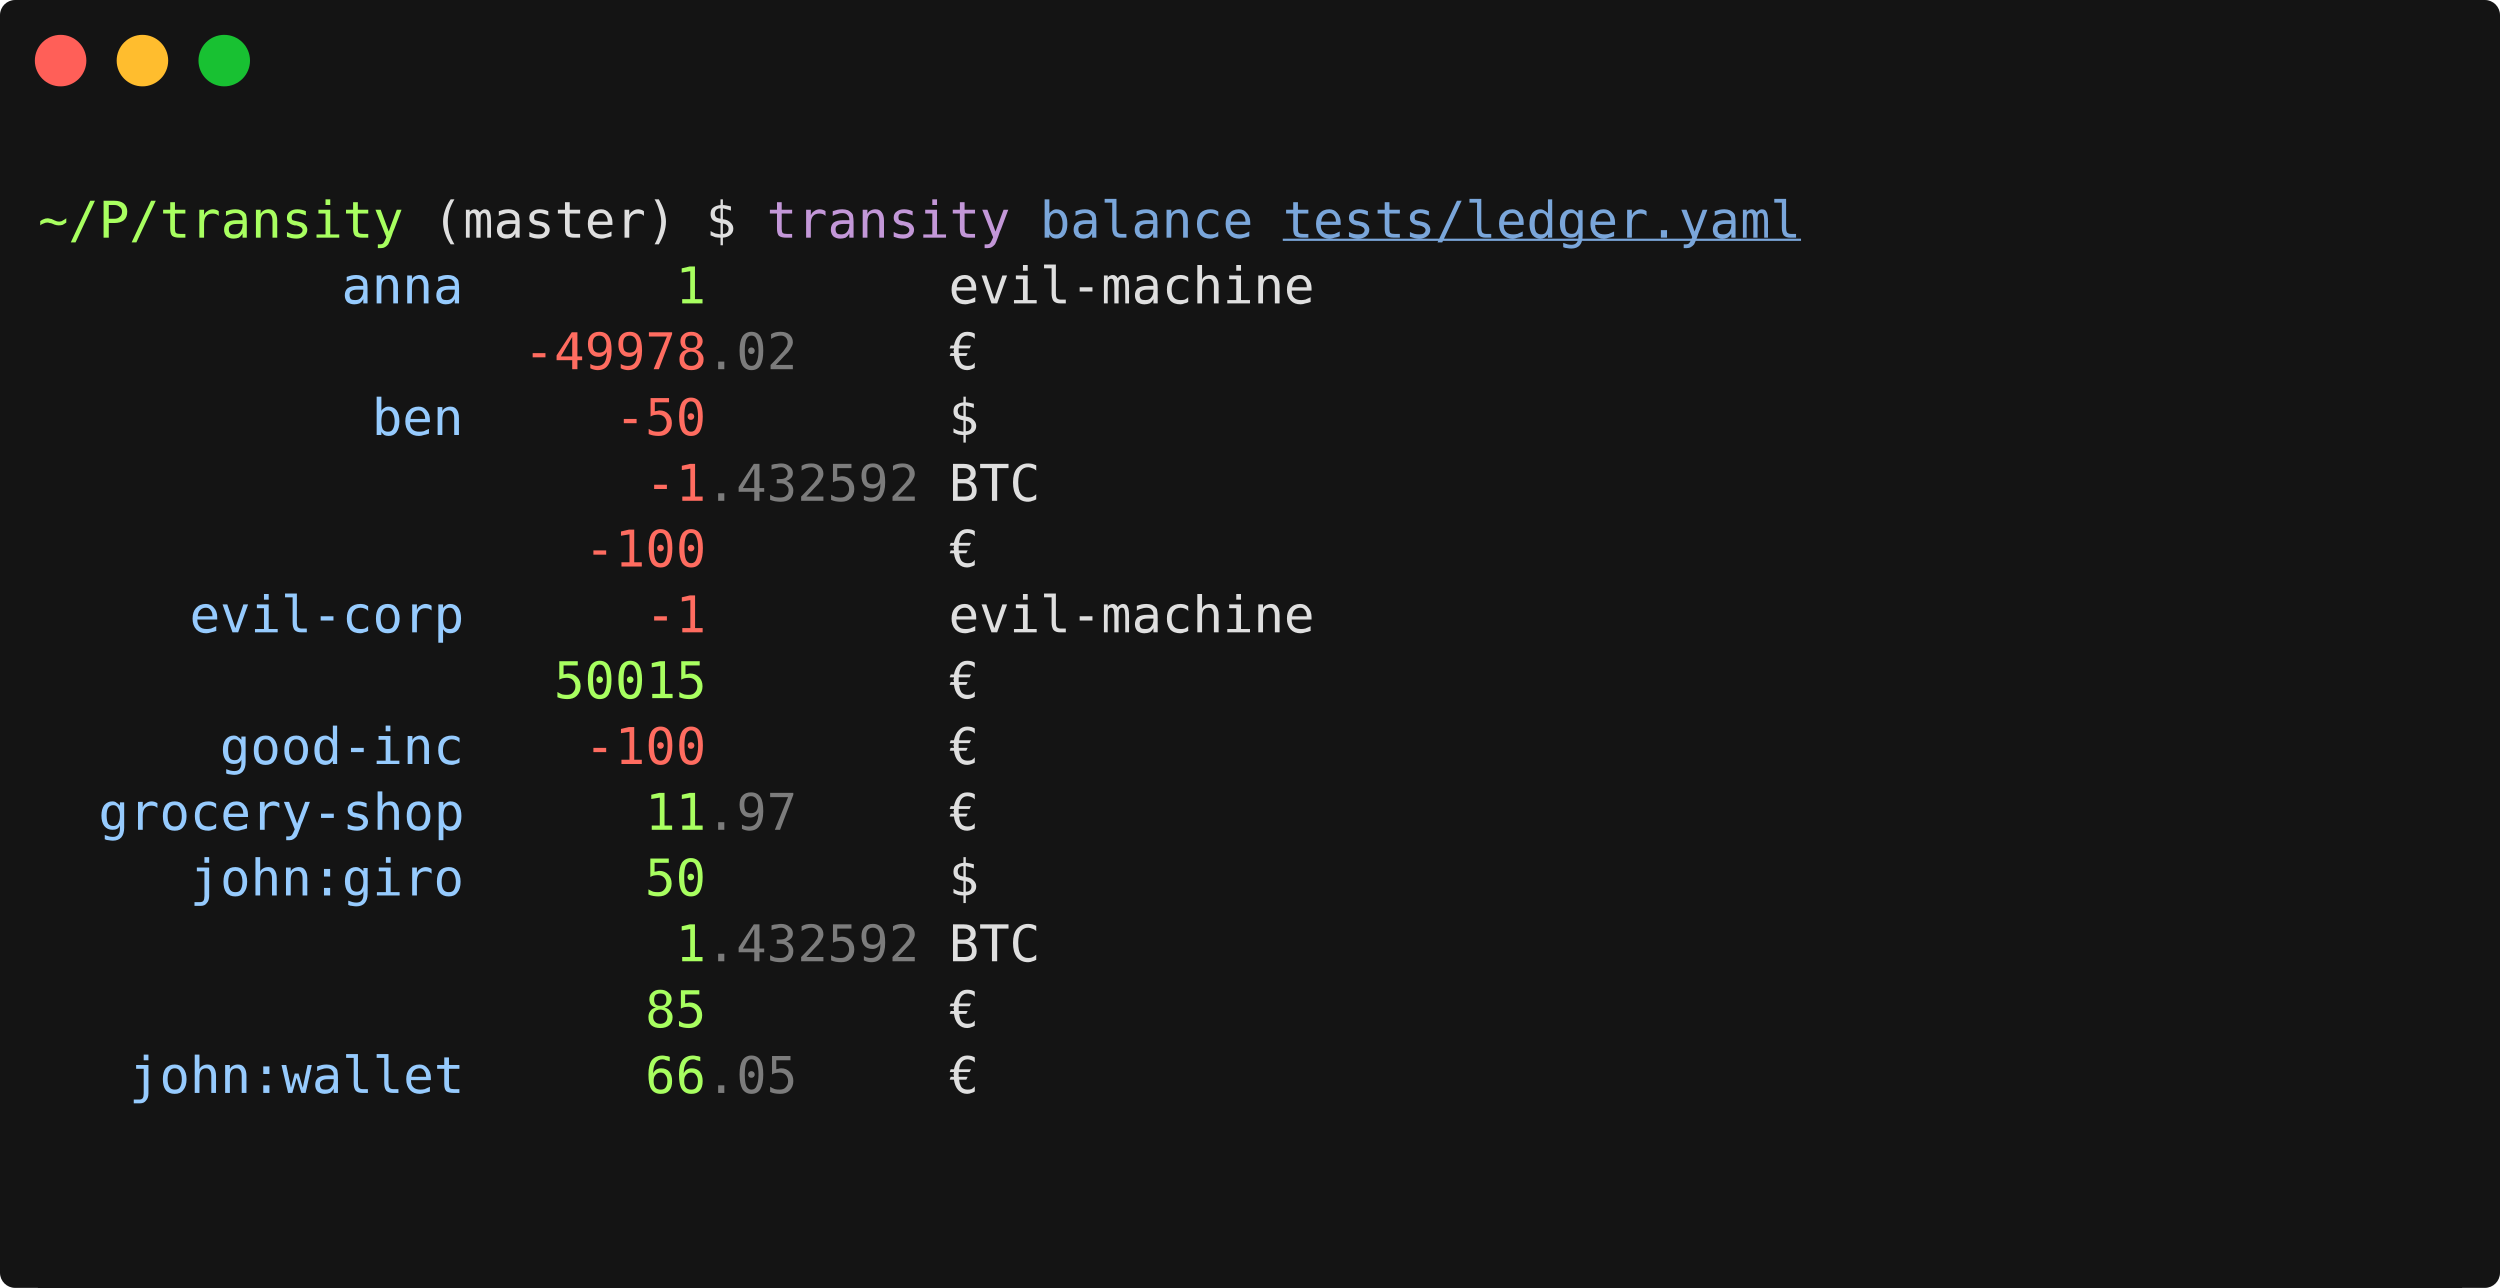
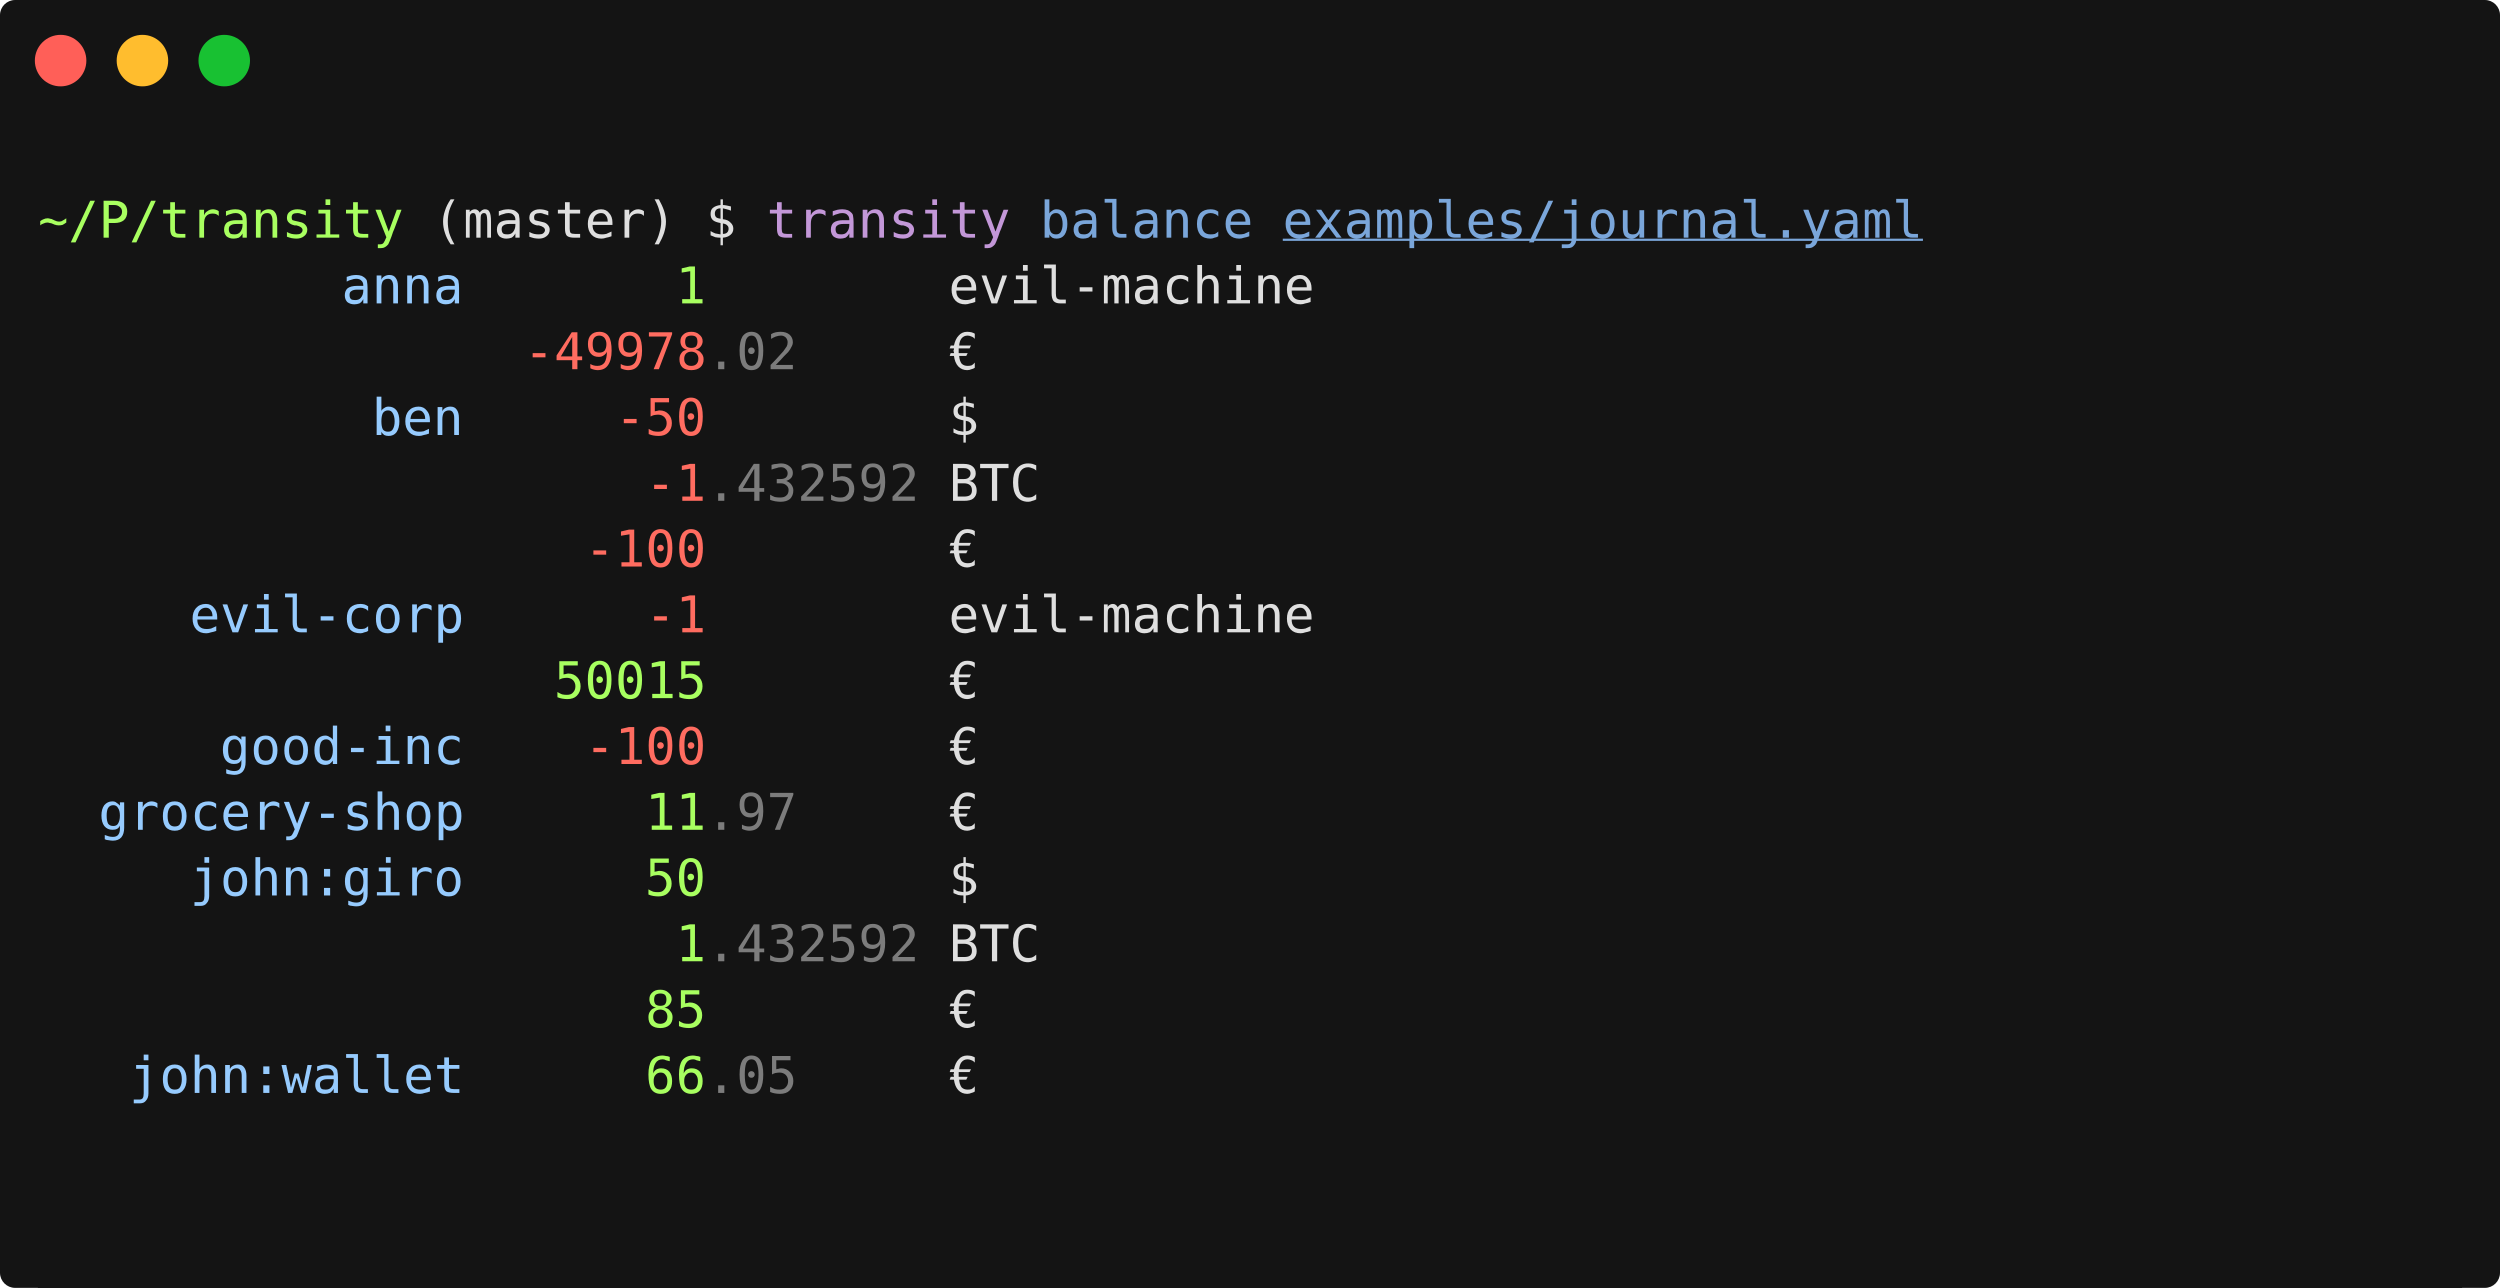
<svg xmlns="http://www.w3.org/2000/svg" xmlns:xlink="http://www.w3.org/1999/xlink" width="825" height="425">
  <rect width="825" height="425" rx="5" ry="5" fill="#141414" />
  <circle cx="20" cy="20" r="8.5" fill="#ff5f58" />
  <circle cx="47" cy="20" r="8.5" fill="#ffbd2e" />
  <circle cx="74" cy="20" r="8.5" fill="#18c132" />
  <svg height="434.2" width="800" viewBox="0 0 80 43.42" x="12.5" y="40">
    <g font-size="1.67" font-family="'Source Code Pro',Monaco,Consolas,Menlo,monospace">
      <defs>
        <symbol id="a">
          <path fill="transparent" d="M0 0h80v20H0z" />
        </symbol>
      </defs>
      <path fill="#141414" d="M0 0h80v43.42H0z" />
      <svg width="80">
        <svg>
          <use xlink:href="#a" />
          <text y="3.841" fill="#a8ff60">~/P/transity</text>
          <text x="13.026" y="3.841" fill="#dfdfdf">(master)</text>
          <text x="22.044" y="3.841" fill="#dfdfdf">$</text>
          <text x="24.048" y="3.841" fill="#c397d8">transity</text>
          <text x="33.066" y="3.841" fill="#7aa6da">balance</text>
-           <text x="41.082" y="3.841" fill="#7aa6da" text-decoration="underline">tests/ledger.yaml</text>
+           <text x="41.082" y="3.841" fill="#7aa6da" text-decoration="underline">examples/journal.yaml</text>
          <text x="10.02" y="6.012" fill="#96cbfe">anna</text>
          <text x="21.042" y="6.012" fill="#a8ff60">1</text>
          <text x="30.06" y="6.012" fill="#dfdfdf">evil-machine</text>
          <text x="16.032" y="8.183" fill="#ff6c60">-49978</text>
          <text x="22.044" y="8.183" fill="#7c7c7c">.02</text>
          <text x="30.06" y="8.183" fill="#dfdfdf">€</text>
          <text x="11.022" y="10.354" fill="#96cbfe">ben</text>
          <text x="19.038" y="10.354" fill="#ff6c60">-50</text>
          <text x="30.06" y="10.354" fill="#dfdfdf">$</text>
          <text x="20.04" y="12.525" fill="#ff6c60">-1</text>
          <text x="22.044" y="12.525" fill="#7c7c7c">.432592</text>
          <text x="30.06" y="12.525" fill="#dfdfdf">BTC</text>
          <text x="18.036" y="14.696" fill="#ff6c60">-100</text>
          <text x="30.06" y="14.696" fill="#dfdfdf">€</text>
          <text x="5.01" y="16.867" fill="#96cbfe">evil-corp</text>
          <text x="20.04" y="16.867" fill="#ff6c60">-1</text>
          <text x="30.06" y="16.867" fill="#dfdfdf">evil-machine</text>
          <text x="17.034" y="19.038" fill="#a8ff60">50015</text>
          <text x="30.06" y="19.038" fill="#dfdfdf">€</text>
          <text x="6.012" y="21.209" fill="#96cbfe">good-inc</text>
          <text x="18.036" y="21.209" fill="#ff6c60">-100</text>
          <text x="30.06" y="21.209" fill="#dfdfdf">€</text>
          <text x="2.004" y="23.38" fill="#96cbfe">grocery-shop</text>
          <text x="20.04" y="23.38" fill="#a8ff60">11</text>
          <text x="22.044" y="23.38" fill="#7c7c7c">.97</text>
          <text x="30.06" y="23.38" fill="#dfdfdf">€</text>
          <text x="5.01" y="25.551" fill="#96cbfe">john:giro</text>
          <text x="20.04" y="25.551" fill="#a8ff60">50</text>
          <text x="30.06" y="25.551" fill="#dfdfdf">$</text>
          <text x="21.042" y="27.722" fill="#a8ff60">1</text>
          <text x="22.044" y="27.722" fill="#7c7c7c">.432592</text>
          <text x="30.06" y="27.722" fill="#dfdfdf">BTC</text>
          <text x="20.04" y="29.893" fill="#a8ff60">85</text>
          <text x="30.06" y="29.893" fill="#dfdfdf">€</text>
          <text x="3.006" y="32.064" fill="#96cbfe">john:wallet</text>
          <text x="20.04" y="32.064" fill="#a8ff60">66</text>
          <text x="22.044" y="32.064" fill="#7c7c7c">.05</text>
          <text x="30.06" y="32.064" fill="#dfdfdf">€</text>
        </svg>
      </svg>
    </g>
  </svg>
</svg>
